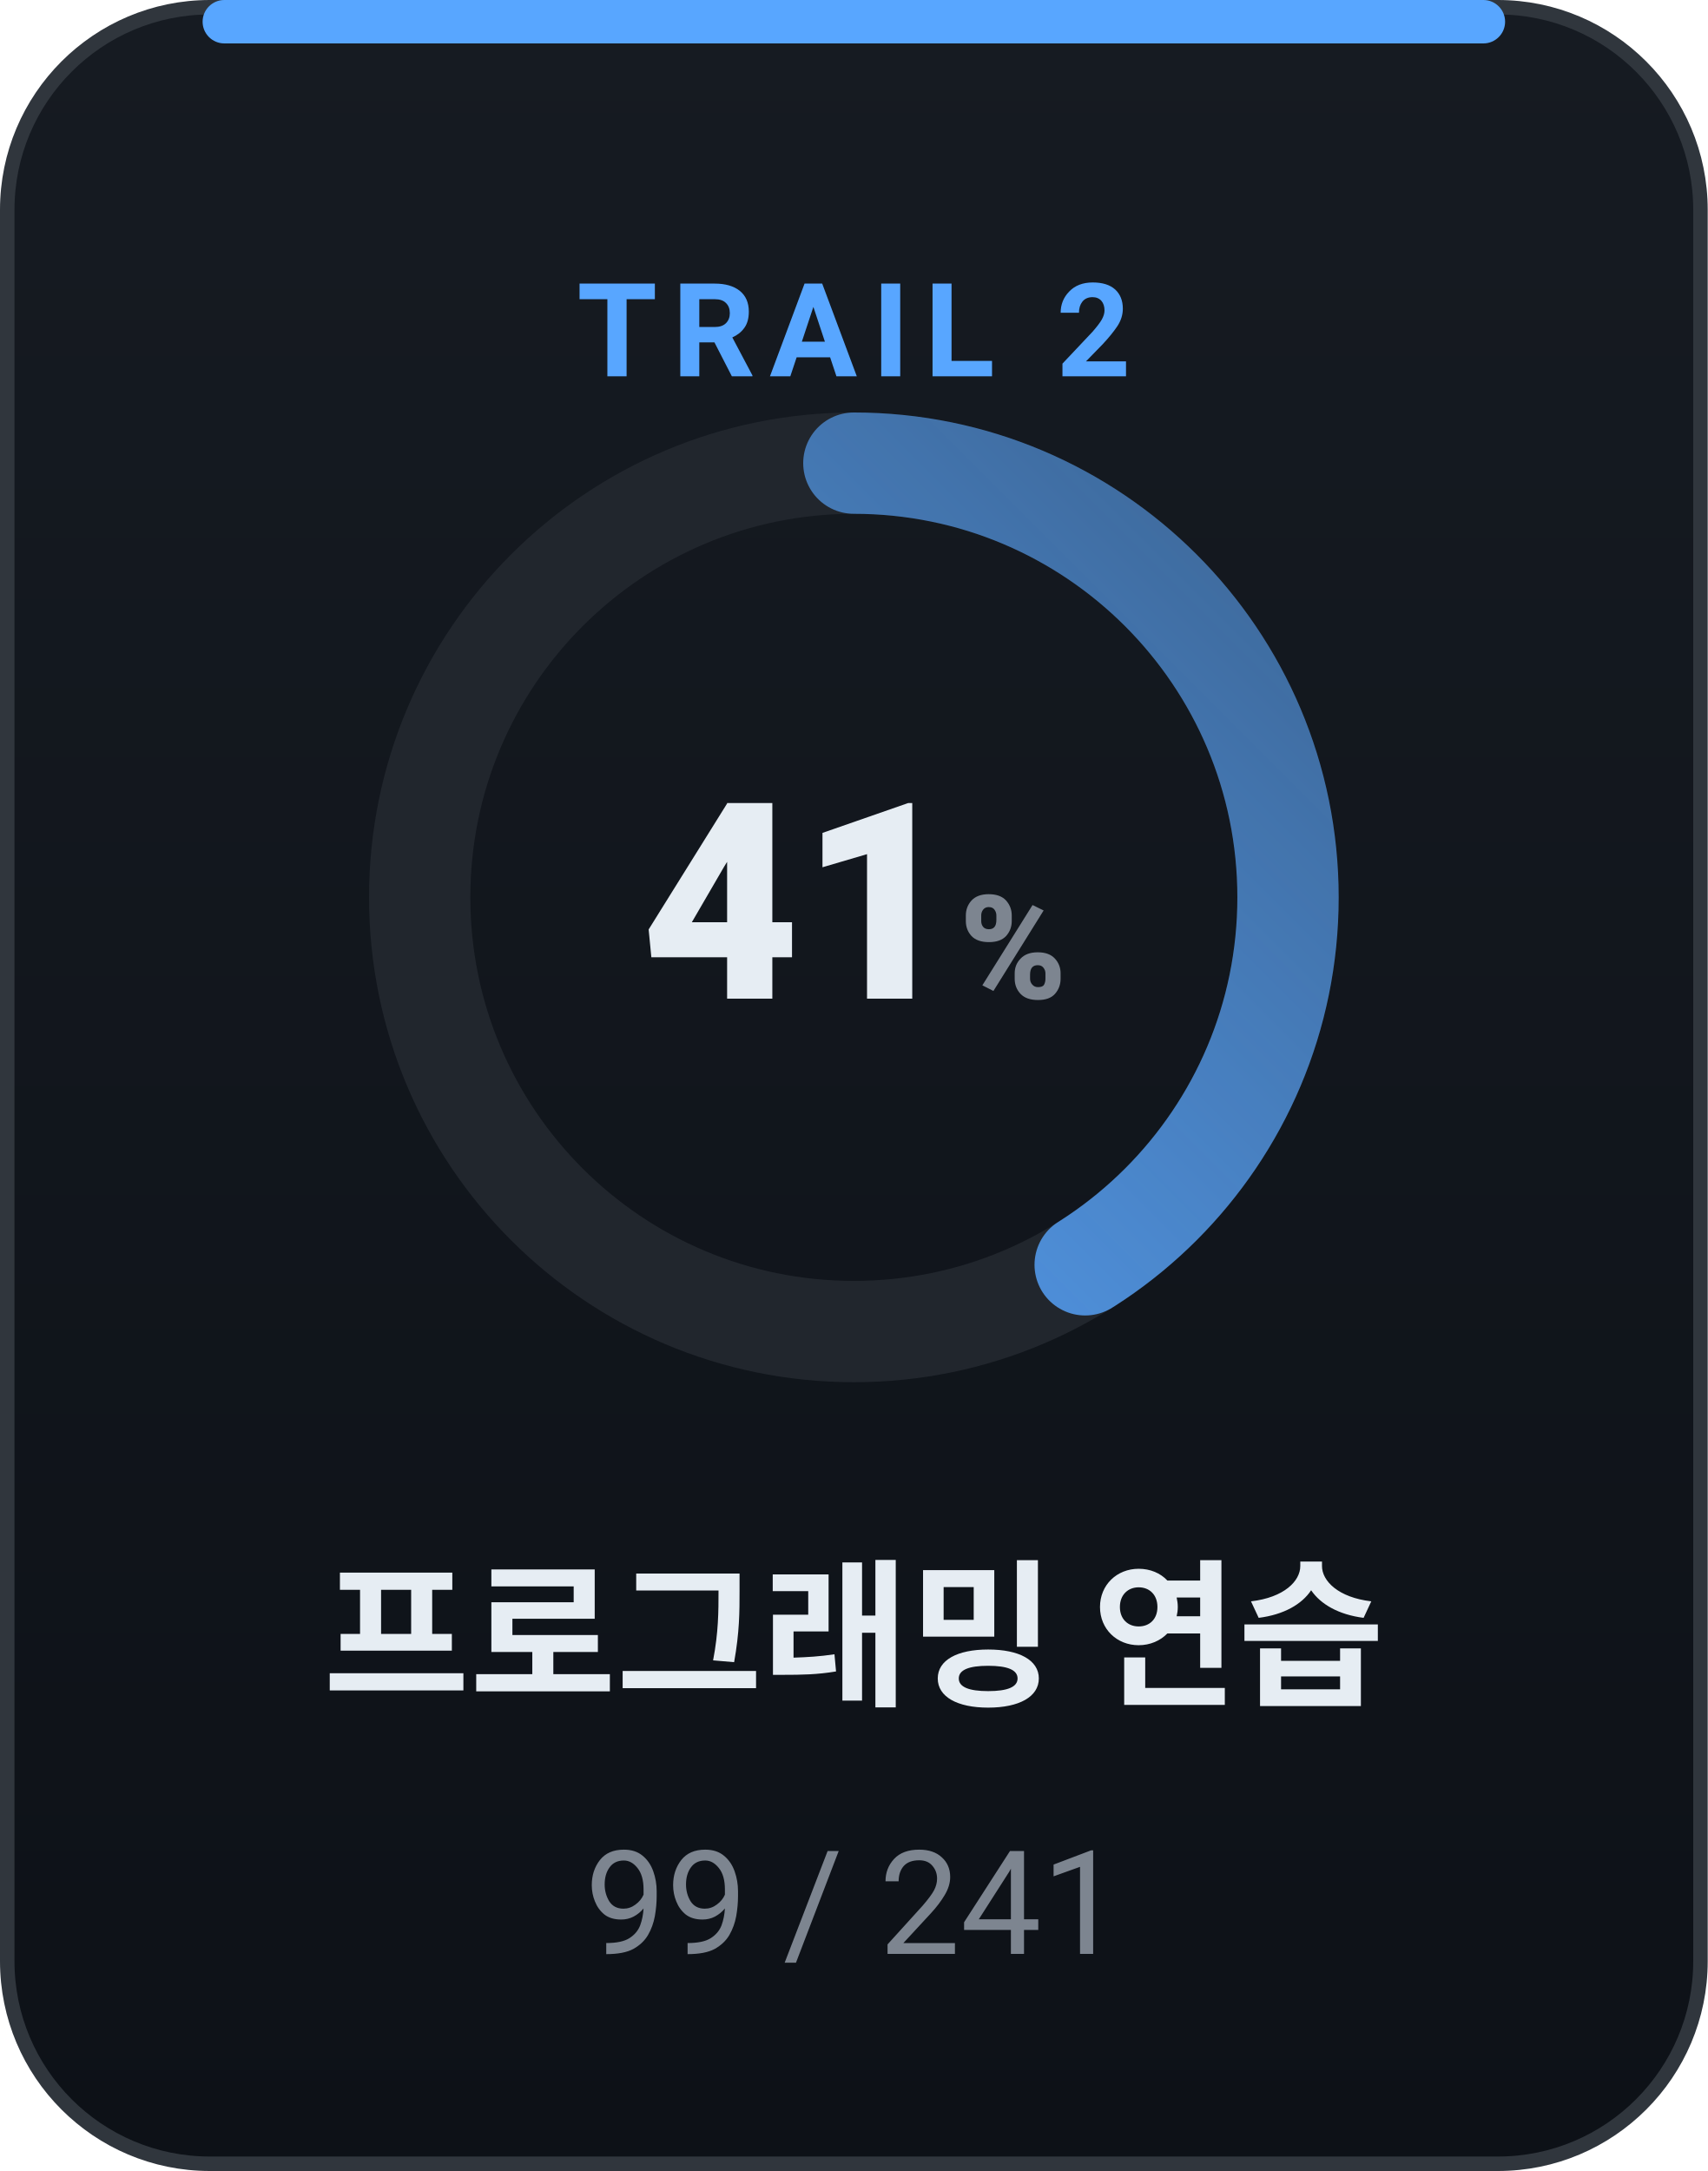
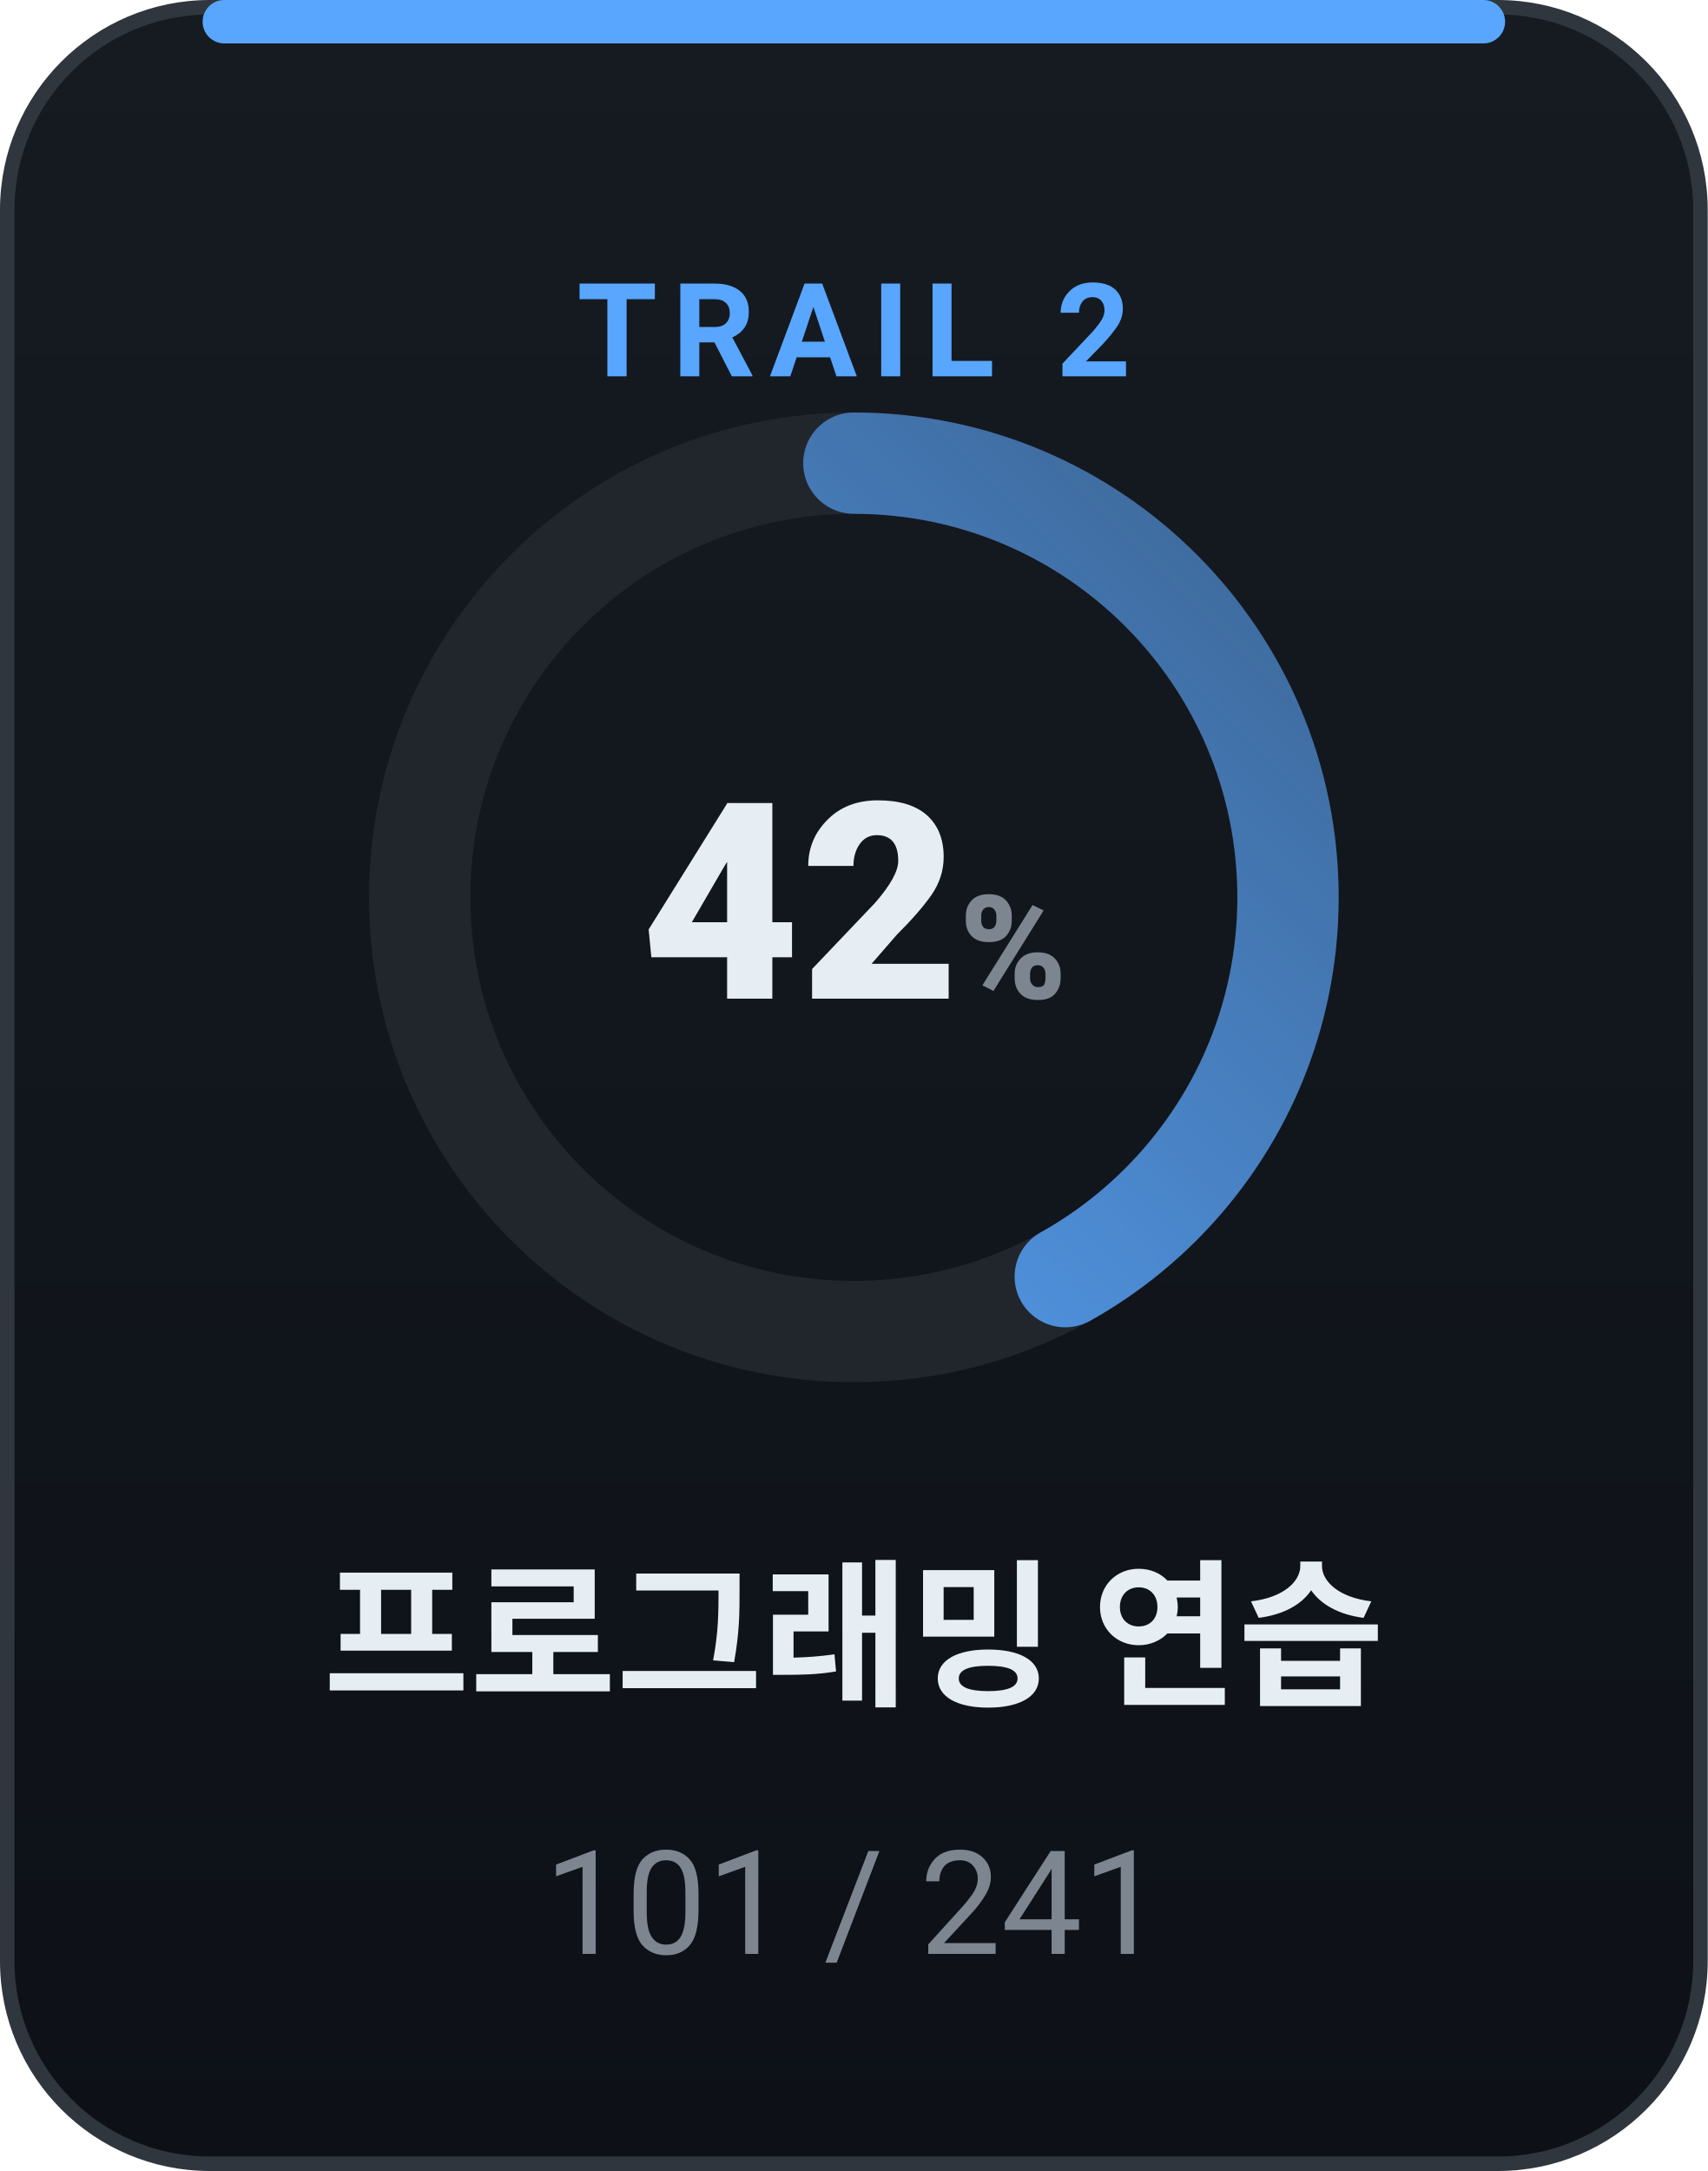
<svg xmlns="http://www.w3.org/2000/svg" width="118" height="150" viewBox="0 0 118 150" role="img" font-family="-apple-system,BlinkMacSystemFont,'Segoe UI',Roboto,'Apple SD Gothic Neo','Malgun Gothic',sans-serif">
  <defs>
    <linearGradient id="bgg" x1="0" y1="0" x2="0" y2="1">
      <stop offset="0" stop-color="#161b22" />
      <stop offset="1" stop-color="#0d1117" />
    </linearGradient>
    <linearGradient id="cr2" x1="0" y1="0" x2="1" y2="1">
      <stop offset="0" stop-color="#58a6ff" />
      <stop offset="1" stop-color="#58a6ff" stop-opacity="0.5" />
    </linearGradient>
  </defs>
  <rect x="0.5" y="0.5" width="117" height="149" rx="14" fill="url(#bgg)" stroke="#30363d" />
  <rect x="14" y="0" width="90" height="3" rx="1.5" fill="#58a6ff" />
  <text x="59" y="26" text-anchor="middle" font-size="9" font-weight="700" fill="#58a6ff" letter-spacing="1">TRAIL 2</text>
  <circle cx="59" cy="62" r="30" fill="none" stroke="#21262d" stroke-width="7" />
-   <circle cx="59" cy="62" r="30" fill="none" stroke="url(#cr2)" stroke-width="7" stroke-linecap="round" stroke-dasharray="77.4 188.5" transform="rotate(-90 59 62)" />
-   <text x="59" y="69" text-anchor="middle" font-size="19" font-weight="800" fill="#e6edf3">41<tspan font-size="10" fill="#7d8590">%</tspan>
+   <circle cx="59" cy="62" r="30" fill="none" stroke="url(#cr2)" stroke-width="7" stroke-linecap="round" stroke-dasharray="79.0 188.5" transform="rotate(-90 59 62)" />
+   <text x="59" y="69" text-anchor="middle" font-size="19" font-weight="800" fill="#e6edf3">42<tspan font-size="10" fill="#7d8590">%</tspan>
  </text>
  <text x="59" y="117" text-anchor="middle" font-size="11" font-weight="700" fill="#e6edf3">프로그래밍 연습</text>
-   <text x="59" y="135" text-anchor="middle" font-size="10" fill="#7d8590">99 / 241</text>
+   <text x="59" y="135" text-anchor="middle" font-size="10" fill="#7d8590">101 / 241</text>
</svg>
